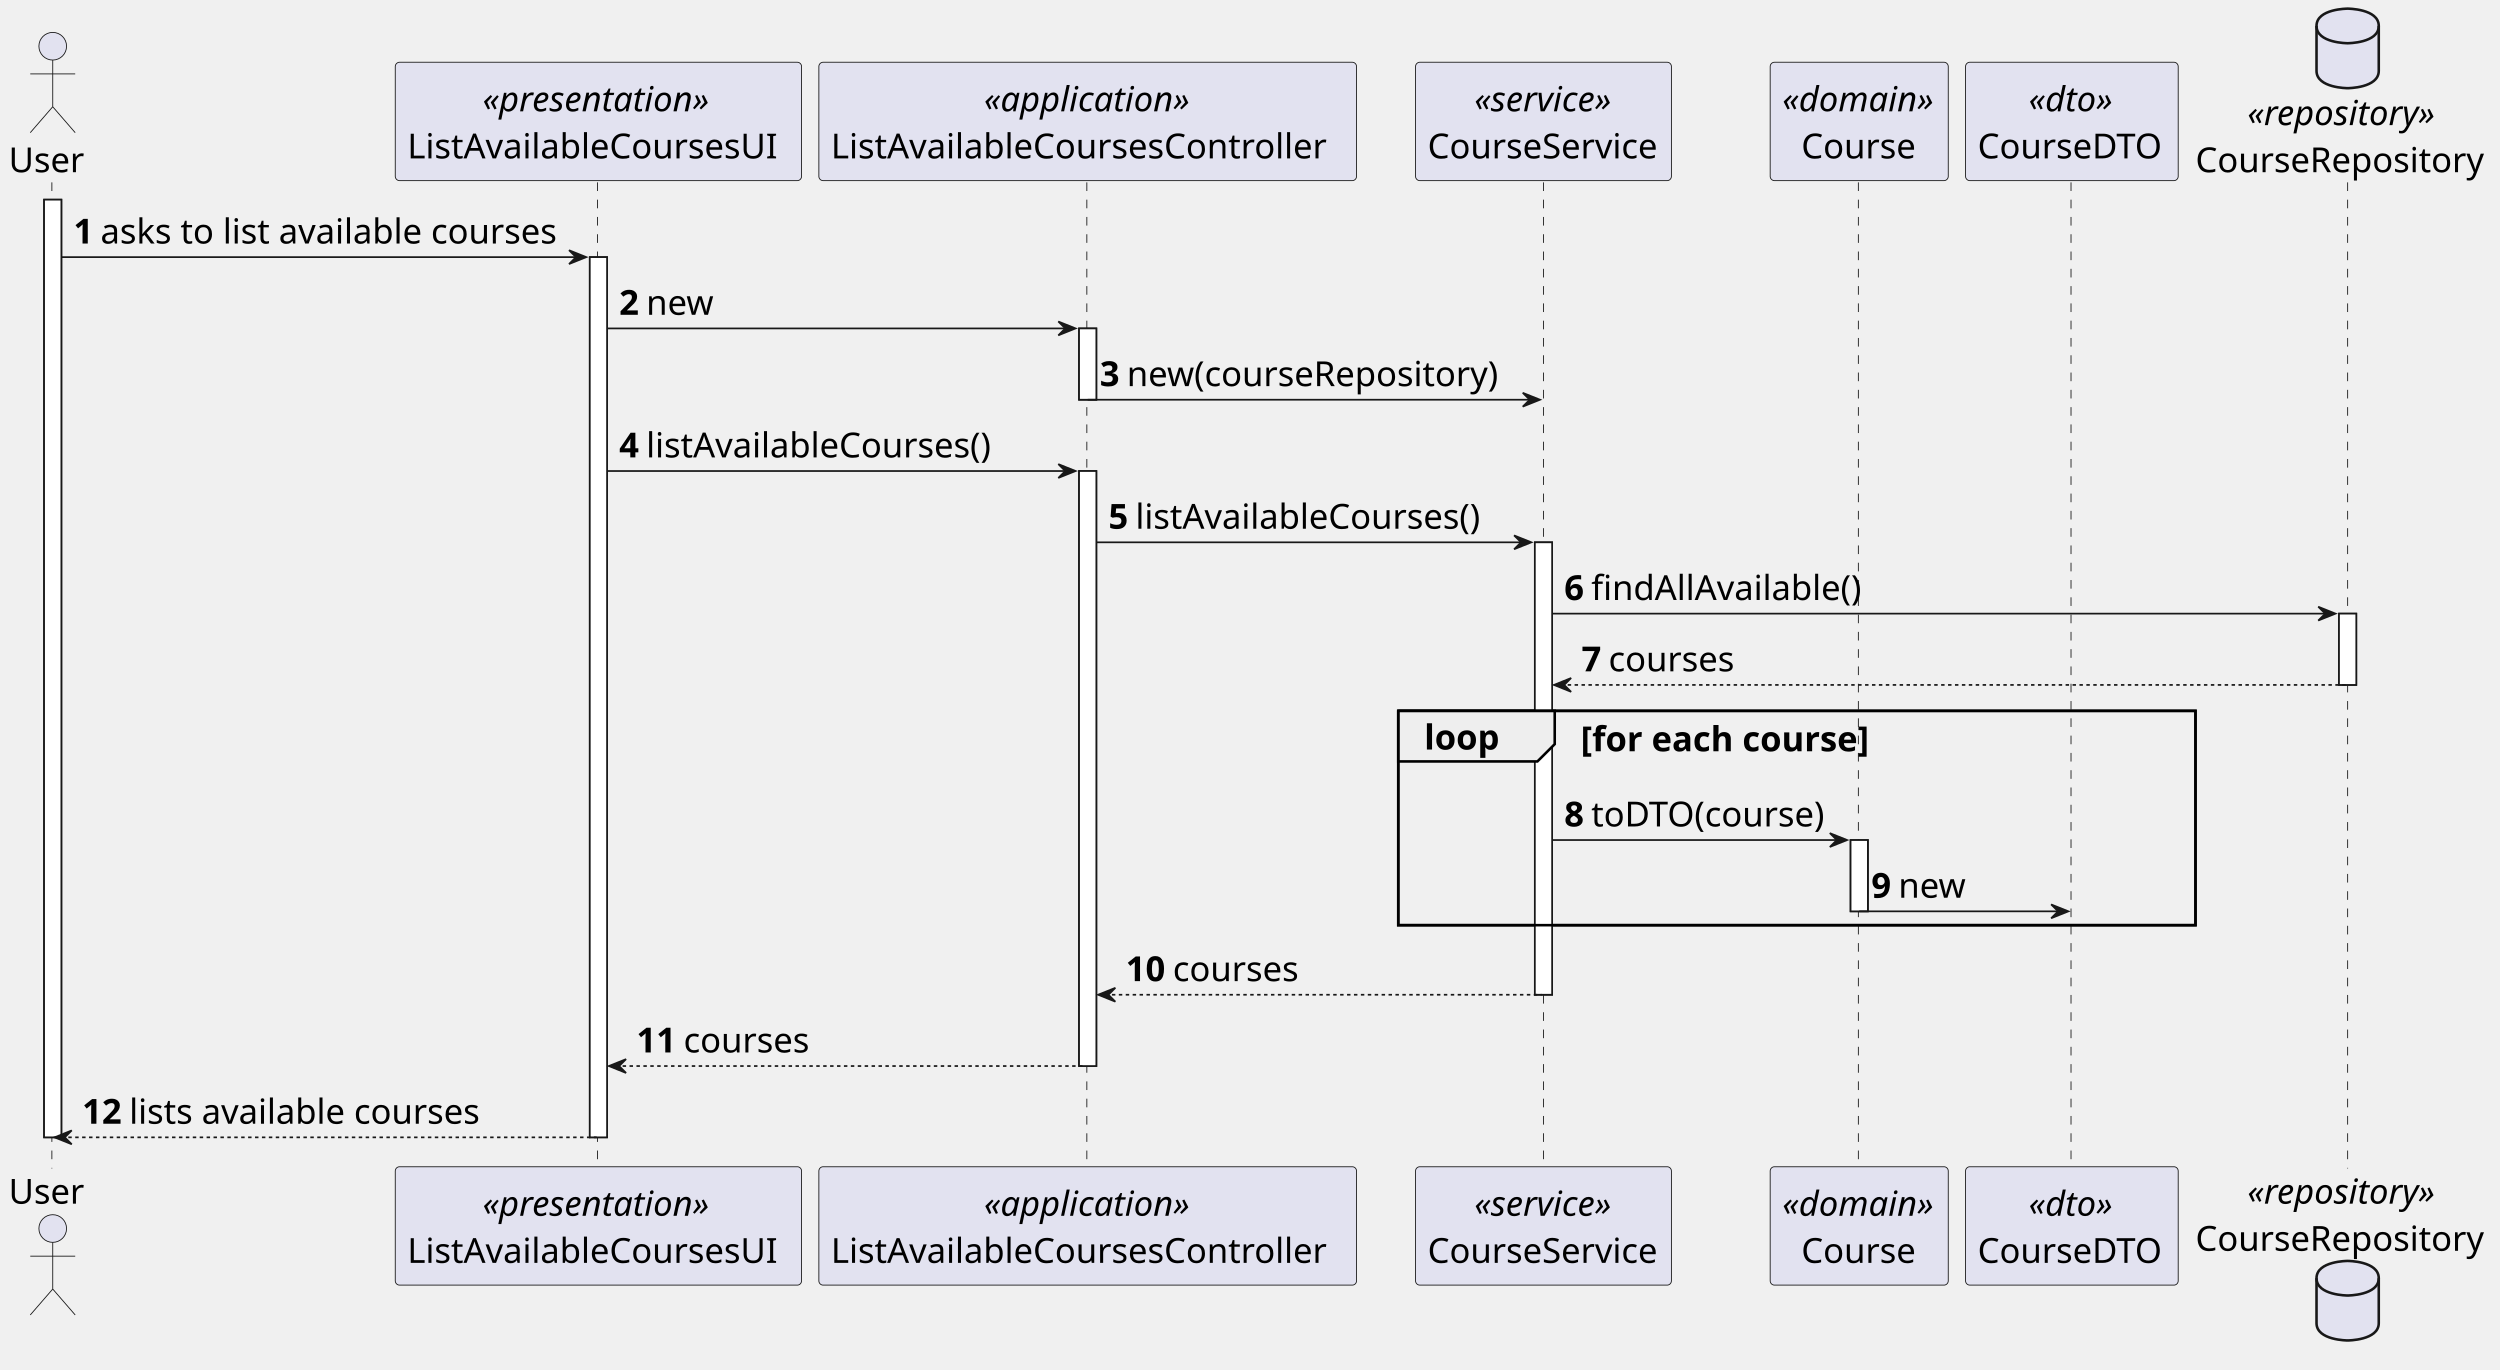
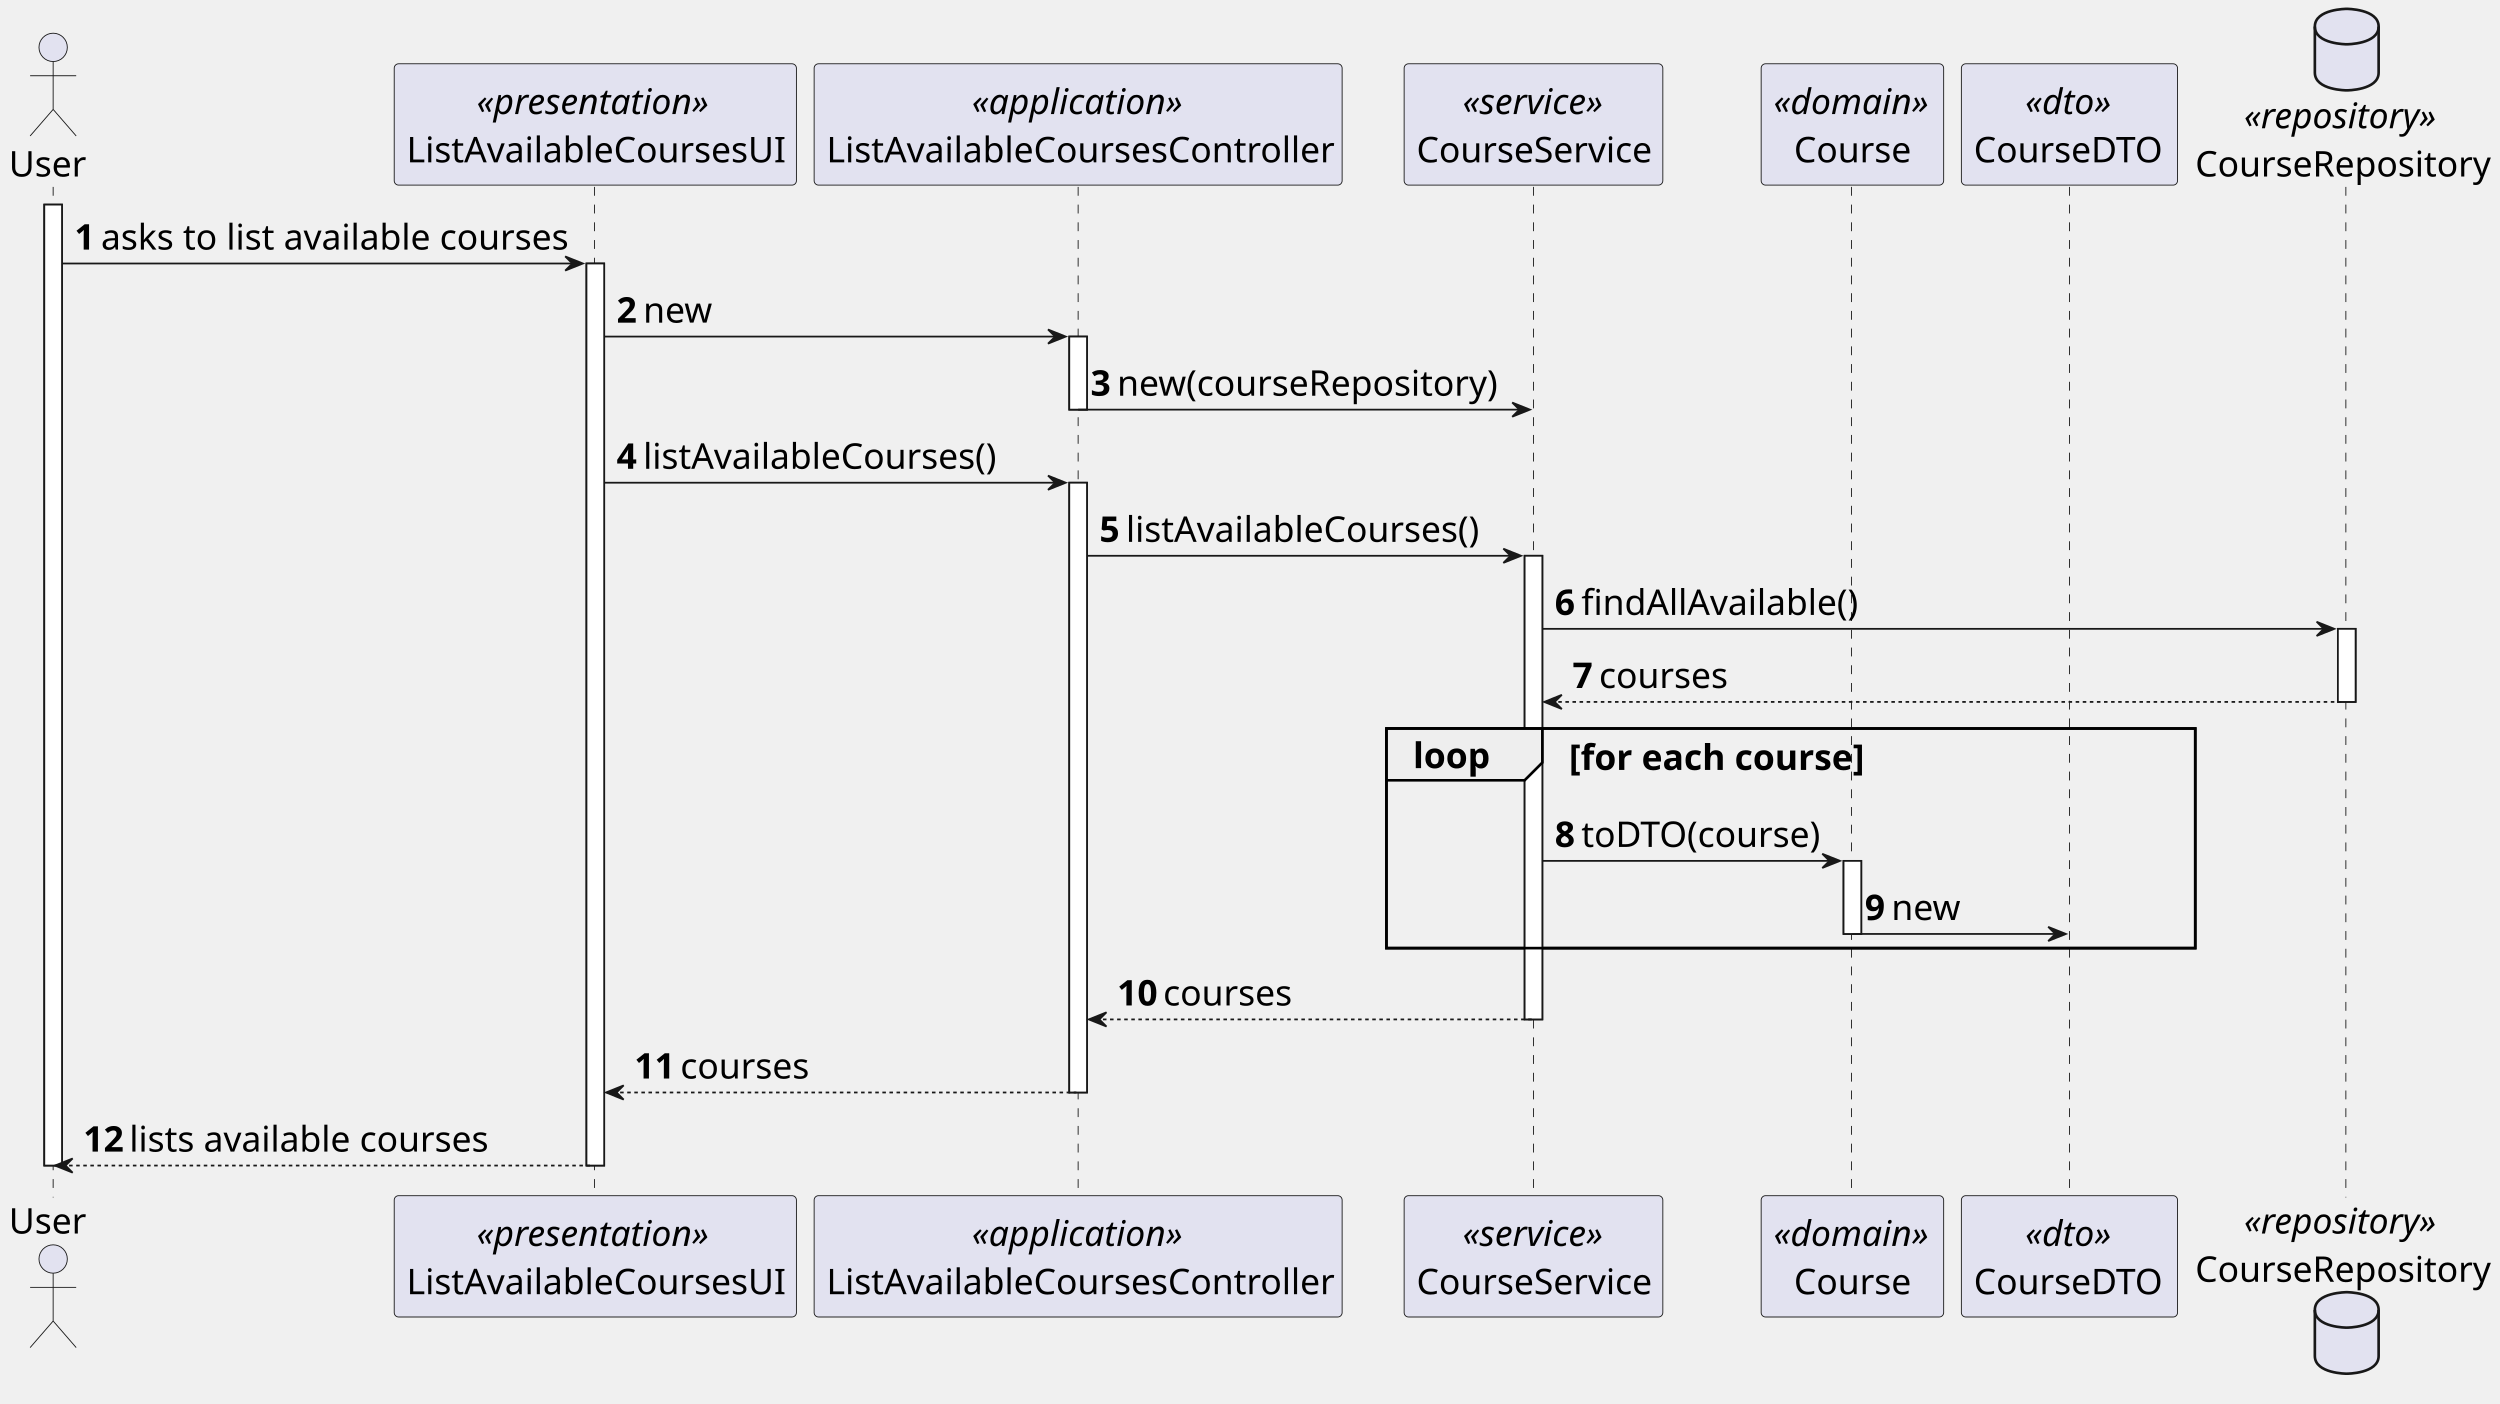
- <svg xmlns="http://www.w3.org/2000/svg" contentStyleType="text/css" height="792px" preserveAspectRatio="none" style="width:1446px;height:792px;background:#FFFFFF;" version="1.1" viewBox="0 0 1446 792" width="1446px" zoomAndPan="magnify">
+ <svg xmlns="http://www.w3.org/2000/svg" contentStyleType="text/css" height="792px" preserveAspectRatio="none" style="width:1411px;height:792px;background:#FFFFFF;" version="1.1" viewBox="0 0 1411 792" width="1411px" zoomAndPan="magnify">
  <defs />
  <g>
-     <rect fill="#FFFFFF" height="542.36" style="stroke:#181818;stroke-width:1.0;" width="10" x="25.5" y="115.48" />
-     <rect fill="#FFFFFF" height="509.12" style="stroke:#181818;stroke-width:1.0;" width="10" x="341.125" y="148.72" />
-     <rect fill="#FFFFFF" height="41.24" style="stroke:#181818;stroke-width:1.0;" width="10" x="624.125" y="189.96" />
-     <rect fill="#FFFFFF" height="344.16" style="stroke:#181818;stroke-width:1.0;" width="10" x="624.125" y="272.44" />
-     <rect fill="#FFFFFF" height="261.68" style="stroke:#181818;stroke-width:1.0;" width="10" x="887.75" y="313.68" />
-     <rect fill="#FFFFFF" height="41.24" style="stroke:#181818;stroke-width:1.0;" width="10" x="1070.375" y="485.88" />
-     <rect fill="#FFFFFF" height="41.24" style="stroke:#181818;stroke-width:1.0;" width="10" x="1352.875" y="354.92" />
-     <rect fill="none" height="123.96" style="stroke:#000000;stroke-width:1.5;" width="461.125" x="808.75" y="411.16" />
+     <rect fill="#FFFFFF" height="542.36" style="stroke:#181818;stroke-width:1.0;" width="10" x="25" y="115.48" />
+     <rect fill="#FFFFFF" height="509.12" style="stroke:#181818;stroke-width:1.0;" width="10" x="331" y="148.72" />
+     <rect fill="#FFFFFF" height="41.24" style="stroke:#181818;stroke-width:1.0;" width="10" x="603.5" y="189.96" />
+     <rect fill="#FFFFFF" height="344.16" style="stroke:#181818;stroke-width:1.0;" width="10" x="603.5" y="272.44" />
+     <rect fill="#FFFFFF" height="261.68" style="stroke:#181818;stroke-width:1.0;" width="10" x="860.5" y="313.68" />
+     <rect fill="#FFFFFF" height="41.24" style="stroke:#181818;stroke-width:1.0;" width="10" x="1040.5" y="485.88" />
+     <rect fill="#FFFFFF" height="41.24" style="stroke:#181818;stroke-width:1.0;" width="10" x="1319.5" y="354.92" />
+     <rect fill="none" height="123.96" style="stroke:#000000;stroke-width:1.5;" width="456.5" x="782.5" y="411.16" />
    <line style="stroke:#181818;stroke-width:0.5;stroke-dasharray:5.0,5.0;" x1="30" x2="30" y1="105.48" y2="675.84" />
-     <line style="stroke:#181818;stroke-width:0.5;stroke-dasharray:5.0,5.0;" x1="345.625" x2="345.625" y1="105.48" y2="675.84" />
-     <line style="stroke:#181818;stroke-width:0.5;stroke-dasharray:5.0,5.0;" x1="628.625" x2="628.625" y1="105.48" y2="675.84" />
-     <line style="stroke:#181818;stroke-width:0.5;stroke-dasharray:5.0,5.0;" x1="892.75" x2="892.75" y1="105.48" y2="675.84" />
-     <line style="stroke:#181818;stroke-width:0.5;stroke-dasharray:5.0,5.0;" x1="1074.875" x2="1074.875" y1="105.48" y2="675.84" />
-     <line style="stroke:#181818;stroke-width:0.5;stroke-dasharray:5.0,5.0;" x1="1197.875" x2="1197.875" y1="105.48" y2="675.84" />
-     <line style="stroke:#181818;stroke-width:0.5;stroke-dasharray:5.0,5.0;" x1="1357.875" x2="1357.875" y1="105.48" y2="675.84" />
-     <text fill="#000000" font-family="sans-serif" font-size="20" lengthAdjust="spacing" textLength="45" x="5" y="99.62">User</text>
-     <ellipse cx="30.5" cy="26.74" fill="#E2E2F0" rx="8" ry="8" style="stroke:#181818;stroke-width:0.5;" />
-     <path d="M30.5,34.74 L30.5,61.74 M17.5,42.74 L43.5,42.74 M30.5,61.74 L17.5,76.74 M30.5,61.74 L43.5,76.74 " fill="none" style="stroke:#181818;stroke-width:0.5;" />
-     <text fill="#000000" font-family="sans-serif" font-size="20" lengthAdjust="spacing" textLength="45" x="5" y="696.22">User</text>
-     <ellipse cx="30.5" cy="710.58" fill="#E2E2F0" rx="8" ry="8" style="stroke:#181818;stroke-width:0.5;" />
-     <path d="M30.5,718.58 L30.5,745.58 M17.5,726.58 L43.5,726.58 M30.5,745.58 L17.5,760.58 M30.5,745.58 L43.5,760.58 " fill="none" style="stroke:#181818;stroke-width:0.5;" />
-     <rect fill="#E2E2F0" height="68.48" rx="2.5" ry="2.5" style="stroke:#181818;stroke-width:0.5;" width="235" x="228.625" y="36" />
-     <text fill="#000000" font-family="sans-serif" font-size="20" font-style="italic" lengthAdjust="spacing" textLength="134" x="279.125" y="64.38">«presentation»</text>
-     <text fill="#000000" font-family="sans-serif" font-size="20" lengthAdjust="spacing" textLength="221" x="235.625" y="91.62">ListAvailableCoursesUI</text>
-     <rect fill="#E2E2F0" height="68.48" rx="2.5" ry="2.5" style="stroke:#181818;stroke-width:0.5;" width="235" x="228.625" y="674.84" />
-     <text fill="#000000" font-family="sans-serif" font-size="20" font-style="italic" lengthAdjust="spacing" textLength="134" x="279.125" y="703.22">«presentation»</text>
-     <text fill="#000000" font-family="sans-serif" font-size="20" lengthAdjust="spacing" textLength="221" x="235.625" y="730.46">ListAvailableCoursesUI</text>
-     <rect fill="#E2E2F0" height="68.48" rx="2.5" ry="2.5" style="stroke:#181818;stroke-width:0.5;" width="311" x="473.625" y="36" />
-     <text fill="#000000" font-family="sans-serif" font-size="20" font-style="italic" lengthAdjust="spacing" textLength="120" x="569.125" y="64.38">«application»</text>
-     <text fill="#000000" font-family="sans-serif" font-size="20" lengthAdjust="spacing" textLength="297" x="480.625" y="91.62">ListAvailableCoursesController</text>
-     <rect fill="#E2E2F0" height="68.48" rx="2.5" ry="2.5" style="stroke:#181818;stroke-width:0.5;" width="311" x="473.625" y="674.84" />
-     <text fill="#000000" font-family="sans-serif" font-size="20" font-style="italic" lengthAdjust="spacing" textLength="120" x="569.125" y="703.22">«application»</text>
-     <text fill="#000000" font-family="sans-serif" font-size="20" lengthAdjust="spacing" textLength="297" x="480.625" y="730.46">ListAvailableCoursesController</text>
-     <rect fill="#E2E2F0" height="68.48" rx="2.5" ry="2.5" style="stroke:#181818;stroke-width:0.5;" width="148" x="818.75" y="36" />
-     <text fill="#000000" font-family="sans-serif" font-size="20" font-style="italic" lengthAdjust="spacing" textLength="80" x="852.75" y="64.38">«service»</text>
-     <text fill="#000000" font-family="sans-serif" font-size="20" lengthAdjust="spacing" textLength="134" x="825.75" y="91.62">CourseService</text>
-     <rect fill="#E2E2F0" height="68.48" rx="2.5" ry="2.5" style="stroke:#181818;stroke-width:0.5;" width="148" x="818.75" y="674.84" />
-     <text fill="#000000" font-family="sans-serif" font-size="20" font-style="italic" lengthAdjust="spacing" textLength="80" x="852.75" y="703.22">«service»</text>
-     <text fill="#000000" font-family="sans-serif" font-size="20" lengthAdjust="spacing" textLength="134" x="825.75" y="730.46">CourseService</text>
-     <rect fill="#E2E2F0" height="68.48" rx="2.5" ry="2.5" style="stroke:#181818;stroke-width:0.5;" width="103" x="1023.875" y="36" />
-     <text fill="#000000" font-family="sans-serif" font-size="20" font-style="italic" lengthAdjust="spacing" textLength="89" x="1030.875" y="64.38">«domain»</text>
-     <text fill="#000000" font-family="sans-serif" font-size="20" lengthAdjust="spacing" textLength="67" x="1041.875" y="91.62">Course</text>
-     <rect fill="#E2E2F0" height="68.48" rx="2.5" ry="2.5" style="stroke:#181818;stroke-width:0.5;" width="103" x="1023.875" y="674.84" />
-     <text fill="#000000" font-family="sans-serif" font-size="20" font-style="italic" lengthAdjust="spacing" textLength="89" x="1030.875" y="703.22">«domain»</text>
-     <text fill="#000000" font-family="sans-serif" font-size="20" lengthAdjust="spacing" textLength="67" x="1041.875" y="730.46">Course</text>
-     <rect fill="#E2E2F0" height="68.48" rx="2.5" ry="2.5" style="stroke:#181818;stroke-width:0.5;" width="123" x="1136.875" y="36" />
-     <text fill="#000000" font-family="sans-serif" font-size="20" font-style="italic" lengthAdjust="spacing" textLength="50" x="1173.375" y="64.38">«dto»</text>
-     <text fill="#000000" font-family="sans-serif" font-size="20" lengthAdjust="spacing" textLength="109" x="1143.875" y="91.62">CourseDTO</text>
-     <rect fill="#E2E2F0" height="68.48" rx="2.5" ry="2.5" style="stroke:#181818;stroke-width:0.5;" width="123" x="1136.875" y="674.84" />
-     <text fill="#000000" font-family="sans-serif" font-size="20" font-style="italic" lengthAdjust="spacing" textLength="50" x="1173.375" y="703.22">«dto»</text>
-     <text fill="#000000" font-family="sans-serif" font-size="20" lengthAdjust="spacing" textLength="109" x="1143.875" y="730.46">CourseDTO</text>
-     <text fill="#000000" font-family="sans-serif" font-size="20" font-style="italic" lengthAdjust="spacing" textLength="110" x="1299.875" y="72.38">«repository»</text>
-     <text fill="#000000" font-family="sans-serif" font-size="20" lengthAdjust="spacing" textLength="170" x="1269.875" y="99.62">CourseRepository</text>
-     <path d="M1339.875,15 C1339.875,5 1357.875,5 1357.875,5 C1357.875,5 1375.875,5 1375.875,15 L1375.875,41 C1375.875,51 1357.875,51 1357.875,51 C1357.875,51 1339.875,51 1339.875,41 L1339.875,15 " fill="#E2E2F0" style="stroke:#181818;stroke-width:1.5;" />
-     <path d="M1339.875,15 C1339.875,25 1357.875,25 1357.875,25 C1357.875,25 1375.875,25 1375.875,15 " fill="none" style="stroke:#181818;stroke-width:1.5;" />
-     <text fill="#000000" font-family="sans-serif" font-size="20" font-style="italic" lengthAdjust="spacing" textLength="110" x="1299.875" y="696.22">«repository»</text>
-     <text fill="#000000" font-family="sans-serif" font-size="20" lengthAdjust="spacing" textLength="170" x="1269.875" y="723.46">CourseRepository</text>
-     <path d="M1339.875,739.319 C1339.875,729.319 1357.875,729.319 1357.875,729.319 C1357.875,729.319 1375.875,729.319 1375.875,739.319 L1375.875,765.319 C1375.875,775.319 1357.875,775.319 1357.875,775.319 C1357.875,775.319 1339.875,775.319 1339.875,765.319 L1339.875,739.319 " fill="#E2E2F0" style="stroke:#181818;stroke-width:1.5;" />
-     <path d="M1339.875,739.319 C1339.875,749.319 1357.875,749.319 1357.875,749.319 C1357.875,749.319 1375.875,749.319 1375.875,739.319 " fill="none" style="stroke:#181818;stroke-width:1.5;" />
-     <rect fill="#FFFFFF" height="542.36" style="stroke:#181818;stroke-width:1.0;" width="10" x="25.5" y="115.48" />
-     <rect fill="#FFFFFF" height="509.12" style="stroke:#181818;stroke-width:1.0;" width="10" x="341.125" y="148.72" />
-     <rect fill="#FFFFFF" height="41.24" style="stroke:#181818;stroke-width:1.0;" width="10" x="624.125" y="189.96" />
-     <rect fill="#FFFFFF" height="344.16" style="stroke:#181818;stroke-width:1.0;" width="10" x="624.125" y="272.44" />
-     <rect fill="#FFFFFF" height="261.68" style="stroke:#181818;stroke-width:1.0;" width="10" x="887.75" y="313.68" />
-     <rect fill="#FFFFFF" height="41.24" style="stroke:#181818;stroke-width:1.0;" width="10" x="1070.375" y="485.88" />
-     <rect fill="#FFFFFF" height="41.24" style="stroke:#181818;stroke-width:1.0;" width="10" x="1352.875" y="354.92" />
-     <polygon fill="#181818" points="329.125,144.72,339.125,148.72,329.125,152.72,333.125,148.72" style="stroke:#181818;stroke-width:1.0;" />
-     <line style="stroke:#181818;stroke-width:1.0;" x1="35.5" x2="335.125" y1="148.72" y2="148.72" />
-     <text fill="#000000" font-family="sans-serif" font-size="20" font-weight="bold" lengthAdjust="spacing" textLength="11.625" x="42.5" y="140.86">1</text>
-     <text fill="#000000" font-family="sans-serif" font-size="20" lengthAdjust="spacing" textLength="271" x="58.125" y="140.86">asks to list available courses</text>
-     <polygon fill="#181818" points="612.125,185.96,622.125,189.96,612.125,193.96,616.125,189.96" style="stroke:#181818;stroke-width:1.0;" />
-     <line style="stroke:#181818;stroke-width:1.0;" x1="351.125" x2="618.125" y1="189.96" y2="189.96" />
-     <text fill="#000000" font-family="sans-serif" font-size="20" font-weight="bold" lengthAdjust="spacing" textLength="11.625" x="358.125" y="182.1">2</text>
-     <text fill="#000000" font-family="sans-serif" font-size="20" lengthAdjust="spacing" textLength="40" x="373.75" y="182.1">new</text>
-     <polygon fill="#181818" points="880.75,227.2,890.75,231.2,880.75,235.2,884.75,231.2" style="stroke:#181818;stroke-width:1.0;" />
-     <line style="stroke:#181818;stroke-width:1.0;" x1="629.125" x2="886.75" y1="231.2" y2="231.2" />
-     <text fill="#000000" font-family="sans-serif" font-size="20" font-weight="bold" lengthAdjust="spacing" textLength="11.625" x="636.125" y="223.34">3</text>
-     <text fill="#000000" font-family="sans-serif" font-size="20" lengthAdjust="spacing" textLength="219" x="651.75" y="223.34">new(courseRepository)</text>
-     <polygon fill="#181818" points="612.125,268.44,622.125,272.44,612.125,276.44,616.125,272.44" style="stroke:#181818;stroke-width:1.0;" />
-     <line style="stroke:#181818;stroke-width:1.0;" x1="351.125" x2="618.125" y1="272.44" y2="272.44" />
-     <text fill="#000000" font-family="sans-serif" font-size="20" font-weight="bold" lengthAdjust="spacing" textLength="11.625" x="358.125" y="264.58">4</text>
-     <text fill="#000000" font-family="sans-serif" font-size="20" lengthAdjust="spacing" textLength="206" x="373.75" y="264.58">listAvailableCourses()</text>
-     <polygon fill="#181818" points="875.75,309.68,885.75,313.68,875.75,317.68,879.75,313.68" style="stroke:#181818;stroke-width:1.0;" />
-     <line style="stroke:#181818;stroke-width:1.0;" x1="634.125" x2="881.75" y1="313.68" y2="313.68" />
-     <text fill="#000000" font-family="sans-serif" font-size="20" font-weight="bold" lengthAdjust="spacing" textLength="11.625" x="641.125" y="305.82">5</text>
-     <text fill="#000000" font-family="sans-serif" font-size="20" lengthAdjust="spacing" textLength="206" x="656.75" y="305.82">listAvailableCourses()</text>
-     <polygon fill="#181818" points="1340.875,350.92,1350.875,354.92,1340.875,358.92,1344.875,354.92" style="stroke:#181818;stroke-width:1.0;" />
-     <line style="stroke:#181818;stroke-width:1.0;" x1="897.75" x2="1346.875" y1="354.92" y2="354.92" />
-     <text fill="#000000" font-family="sans-serif" font-size="20" font-weight="bold" lengthAdjust="spacing" textLength="11.625" x="904.75" y="347.06">6</text>
-     <text fill="#000000" font-family="sans-serif" font-size="20" lengthAdjust="spacing" textLength="164" x="920.375" y="347.06">findAllAvailable()</text>
-     <polygon fill="#181818" points="908.75,392.16,898.75,396.16,908.75,400.16,904.75,396.16" style="stroke:#181818;stroke-width:1.0;" />
-     <line style="stroke:#181818;stroke-width:1.0;stroke-dasharray:2.0,2.0;" x1="902.75" x2="1356.875" y1="396.16" y2="396.16" />
-     <text fill="#000000" font-family="sans-serif" font-size="20" font-weight="bold" lengthAdjust="spacing" textLength="11.625" x="914.75" y="388.3">7</text>
-     <text fill="#000000" font-family="sans-serif" font-size="20" lengthAdjust="spacing" textLength="74" x="930.375" y="388.3">courses</text>
-     <path d="M808.75,411.16 L899.25,411.16 L899.25,430.4 L889.25,440.4 L808.75,440.4 L808.75,411.16 " fill="#EEEEEE" style="stroke:#000000;stroke-width:1.5;" />
-     <rect fill="none" height="123.96" style="stroke:#000000;stroke-width:1.5;" width="461.125" x="808.75" y="411.16" />
-     <text fill="#000000" font-family="sans-serif" font-size="20" font-weight="bold" lengthAdjust="spacing" textLength="45.5" x="823.75" y="433.54">loop</text>
-     <text fill="#000000" font-family="sans-serif" font-size="20" font-weight="bold" lengthAdjust="spacing" textLength="169.375" x="914.25" y="434.54">[for each course]</text>
-     <polygon fill="#181818" points="1058.375,481.88,1068.375,485.88,1058.375,489.88,1062.375,485.88" style="stroke:#181818;stroke-width:1.0;" />
-     <line style="stroke:#181818;stroke-width:1.0;" x1="897.75" x2="1064.375" y1="485.88" y2="485.88" />
-     <text fill="#000000" font-family="sans-serif" font-size="20" font-weight="bold" lengthAdjust="spacing" textLength="11.625" x="904.75" y="478.02">8</text>
-     <text fill="#000000" font-family="sans-serif" font-size="20" lengthAdjust="spacing" textLength="138" x="920.375" y="478.02">toDTO(course)</text>
-     <polygon fill="#181818" points="1186.375,523.12,1196.375,527.12,1186.375,531.12,1190.375,527.12" style="stroke:#181818;stroke-width:1.0;" />
-     <line style="stroke:#181818;stroke-width:1.0;" x1="1075.375" x2="1192.375" y1="527.12" y2="527.12" />
-     <text fill="#000000" font-family="sans-serif" font-size="20" font-weight="bold" lengthAdjust="spacing" textLength="11.625" x="1082.375" y="519.26">9</text>
-     <text fill="#000000" font-family="sans-serif" font-size="20" lengthAdjust="spacing" textLength="40" x="1098" y="519.26">new</text>
-     <polygon fill="#181818" points="645.125,571.36,635.125,575.36,645.125,579.36,641.125,575.36" style="stroke:#181818;stroke-width:1.0;" />
-     <line style="stroke:#181818;stroke-width:1.0;stroke-dasharray:2.0,2.0;" x1="639.125" x2="891.75" y1="575.36" y2="575.36" />
-     <text fill="#000000" font-family="sans-serif" font-size="20" font-weight="bold" lengthAdjust="spacing" textLength="23.25" x="651.125" y="567.5">10</text>
-     <text fill="#000000" font-family="sans-serif" font-size="20" lengthAdjust="spacing" textLength="74" x="678.375" y="567.5">courses</text>
-     <polygon fill="#181818" points="362.125,612.6,352.125,616.6,362.125,620.6,358.125,616.6" style="stroke:#181818;stroke-width:1.0;" />
-     <line style="stroke:#181818;stroke-width:1.0;stroke-dasharray:2.0,2.0;" x1="356.125" x2="628.125" y1="616.6" y2="616.6" />
-     <text fill="#000000" font-family="sans-serif" font-size="20" font-weight="bold" lengthAdjust="spacing" textLength="23.25" x="368.125" y="608.74">11</text>
-     <text fill="#000000" font-family="sans-serif" font-size="20" lengthAdjust="spacing" textLength="74" x="395.375" y="608.74">courses</text>
-     <polygon fill="#181818" points="41.5,653.84,31.5,657.84,41.5,661.84,37.5,657.84" style="stroke:#181818;stroke-width:1.0;" />
-     <line style="stroke:#181818;stroke-width:1.0;stroke-dasharray:2.0,2.0;" x1="35.5" x2="345.125" y1="657.84" y2="657.84" />
-     <text fill="#000000" font-family="sans-serif" font-size="20" font-weight="bold" lengthAdjust="spacing" textLength="23.25" x="47.5" y="649.98">12</text>
-     <text fill="#000000" font-family="sans-serif" font-size="20" lengthAdjust="spacing" textLength="209" x="74.75" y="649.98">lists available courses</text>
+     <line style="stroke:#181818;stroke-width:0.5;stroke-dasharray:5.0,5.0;" x1="335.5" x2="335.5" y1="105.48" y2="675.84" />
+     <line style="stroke:#181818;stroke-width:0.5;stroke-dasharray:5.0,5.0;" x1="608.5" x2="608.5" y1="105.48" y2="675.84" />
+     <line style="stroke:#181818;stroke-width:0.5;stroke-dasharray:5.0,5.0;" x1="865.5" x2="865.5" y1="105.48" y2="675.84" />
+     <line style="stroke:#181818;stroke-width:0.5;stroke-dasharray:5.0,5.0;" x1="1045" x2="1045" y1="105.48" y2="675.84" />
+     <line style="stroke:#181818;stroke-width:0.5;stroke-dasharray:5.0,5.0;" x1="1168" x2="1168" y1="105.48" y2="675.84" />
+     <line style="stroke:#181818;stroke-width:0.5;stroke-dasharray:5.0,5.0;" x1="1324" x2="1324" y1="105.48" y2="675.84" />
+     <text fill="#000000" font-family="sans-serif" font-size="20" lengthAdjust="spacing" textLength="44" x="5" y="99.62">User</text>
+     <ellipse cx="30" cy="26.74" fill="#E2E2F0" rx="8" ry="8" style="stroke:#181818;stroke-width:0.5;" />
+     <path d="M30,34.74 L30,61.74 M17,42.74 L43,42.74 M30,61.74 L17,76.74 M30,61.74 L43,76.74 " fill="none" style="stroke:#181818;stroke-width:0.5;" />
+     <text fill="#000000" font-family="sans-serif" font-size="20" lengthAdjust="spacing" textLength="44" x="5" y="696.22">User</text>
+     <ellipse cx="30" cy="710.58" fill="#E2E2F0" rx="8" ry="8" style="stroke:#181818;stroke-width:0.5;" />
+     <path d="M30,718.58 L30,745.58 M17,726.58 L43,726.58 M30,745.58 L17,760.58 M30,745.58 L43,760.58 " fill="none" style="stroke:#181818;stroke-width:0.5;" />
+     <rect fill="#E2E2F0" height="68.48" rx="2.5" ry="2.5" style="stroke:#181818;stroke-width:0.5;" width="227" x="222.5" y="36" />
+     <text fill="#000000" font-family="sans-serif" font-size="20" font-style="italic" lengthAdjust="spacing" textLength="134" x="269" y="64.38">«presentation»</text>
+     <text fill="#000000" font-family="sans-serif" font-size="20" lengthAdjust="spacing" textLength="213" x="229.5" y="91.62">ListAvailableCoursesUI</text>
+     <rect fill="#E2E2F0" height="68.48" rx="2.5" ry="2.5" style="stroke:#181818;stroke-width:0.5;" width="227" x="222.5" y="674.84" />
+     <text fill="#000000" font-family="sans-serif" font-size="20" font-style="italic" lengthAdjust="spacing" textLength="134" x="269" y="703.22">«presentation»</text>
+     <text fill="#000000" font-family="sans-serif" font-size="20" lengthAdjust="spacing" textLength="213" x="229.5" y="730.46">ListAvailableCoursesUI</text>
+     <rect fill="#E2E2F0" height="68.48" rx="2.5" ry="2.5" style="stroke:#181818;stroke-width:0.5;" width="298" x="459.5" y="36" />
+     <text fill="#000000" font-family="sans-serif" font-size="20" font-style="italic" lengthAdjust="spacing" textLength="120" x="548.5" y="64.38">«application»</text>
+     <text fill="#000000" font-family="sans-serif" font-size="20" lengthAdjust="spacing" textLength="284" x="466.5" y="91.62">ListAvailableCoursesController</text>
+     <rect fill="#E2E2F0" height="68.48" rx="2.5" ry="2.5" style="stroke:#181818;stroke-width:0.5;" width="298" x="459.5" y="674.84" />
+     <text fill="#000000" font-family="sans-serif" font-size="20" font-style="italic" lengthAdjust="spacing" textLength="120" x="548.5" y="703.22">«application»</text>
+     <text fill="#000000" font-family="sans-serif" font-size="20" lengthAdjust="spacing" textLength="284" x="466.5" y="730.46">ListAvailableCoursesController</text>
+     <rect fill="#E2E2F0" height="68.48" rx="2.5" ry="2.5" style="stroke:#181818;stroke-width:0.5;" width="146" x="792.5" y="36" />
+     <text fill="#000000" font-family="sans-serif" font-size="20" font-style="italic" lengthAdjust="spacing" textLength="80" x="825.5" y="64.38">«service»</text>
+     <text fill="#000000" font-family="sans-serif" font-size="20" lengthAdjust="spacing" textLength="132" x="799.5" y="91.62">CourseService</text>
+     <rect fill="#E2E2F0" height="68.48" rx="2.5" ry="2.5" style="stroke:#181818;stroke-width:0.5;" width="146" x="792.5" y="674.84" />
+     <text fill="#000000" font-family="sans-serif" font-size="20" font-style="italic" lengthAdjust="spacing" textLength="80" x="825.5" y="703.22">«service»</text>
+     <text fill="#000000" font-family="sans-serif" font-size="20" lengthAdjust="spacing" textLength="132" x="799.5" y="730.46">CourseService</text>
+     <rect fill="#E2E2F0" height="68.48" rx="2.5" ry="2.5" style="stroke:#181818;stroke-width:0.5;" width="103" x="994" y="36" />
+     <text fill="#000000" font-family="sans-serif" font-size="20" font-style="italic" lengthAdjust="spacing" textLength="89" x="1001" y="64.38">«domain»</text>
+     <text fill="#000000" font-family="sans-serif" font-size="20" lengthAdjust="spacing" textLength="66" x="1012.5" y="91.62">Course</text>
+     <rect fill="#E2E2F0" height="68.48" rx="2.5" ry="2.5" style="stroke:#181818;stroke-width:0.5;" width="103" x="994" y="674.84" />
+     <text fill="#000000" font-family="sans-serif" font-size="20" font-style="italic" lengthAdjust="spacing" textLength="89" x="1001" y="703.22">«domain»</text>
+     <text fill="#000000" font-family="sans-serif" font-size="20" lengthAdjust="spacing" textLength="66" x="1012.5" y="730.46">Course</text>
+     <rect fill="#E2E2F0" height="68.48" rx="2.5" ry="2.5" style="stroke:#181818;stroke-width:0.5;" width="122" x="1107" y="36" />
+     <text fill="#000000" font-family="sans-serif" font-size="20" font-style="italic" lengthAdjust="spacing" textLength="50" x="1143" y="64.38">«dto»</text>
+     <text fill="#000000" font-family="sans-serif" font-size="20" lengthAdjust="spacing" textLength="108" x="1114" y="91.62">CourseDTO</text>
+     <rect fill="#E2E2F0" height="68.48" rx="2.5" ry="2.5" style="stroke:#181818;stroke-width:0.5;" width="122" x="1107" y="674.84" />
+     <text fill="#000000" font-family="sans-serif" font-size="20" font-style="italic" lengthAdjust="spacing" textLength="50" x="1143" y="703.22">«dto»</text>
+     <text fill="#000000" font-family="sans-serif" font-size="20" lengthAdjust="spacing" textLength="108" x="1114" y="730.46">CourseDTO</text>
+     <text fill="#000000" font-family="sans-serif" font-size="20" font-style="italic" lengthAdjust="spacing" textLength="110" x="1266.5" y="72.38">«repository»</text>
+     <text fill="#000000" font-family="sans-serif" font-size="20" lengthAdjust="spacing" textLength="165" x="1239" y="99.62">CourseRepository</text>
+     <path d="M1306.5,15 C1306.5,5 1324.5,5 1324.5,5 C1324.5,5 1342.5,5 1342.5,15 L1342.5,41 C1342.5,51 1324.5,51 1324.5,51 C1324.5,51 1306.5,51 1306.5,41 L1306.5,15 " fill="#E2E2F0" style="stroke:#181818;stroke-width:1.5;" />
+     <path d="M1306.5,15 C1306.5,25 1324.5,25 1324.5,25 C1324.5,25 1342.5,25 1342.5,15 " fill="none" style="stroke:#181818;stroke-width:1.5;" />
+     <text fill="#000000" font-family="sans-serif" font-size="20" font-style="italic" lengthAdjust="spacing" textLength="110" x="1266.5" y="696.22">«repository»</text>
+     <text fill="#000000" font-family="sans-serif" font-size="20" lengthAdjust="spacing" textLength="165" x="1239" y="723.46">CourseRepository</text>
+     <path d="M1306.5,739.319 C1306.5,729.319 1324.5,729.319 1324.5,729.319 C1324.5,729.319 1342.5,729.319 1342.5,739.319 L1342.5,765.319 C1342.5,775.319 1324.5,775.319 1324.5,775.319 C1324.5,775.319 1306.5,775.319 1306.5,765.319 L1306.5,739.319 " fill="#E2E2F0" style="stroke:#181818;stroke-width:1.5;" />
+     <path d="M1306.5,739.319 C1306.5,749.319 1324.5,749.319 1324.5,749.319 C1324.5,749.319 1342.5,749.319 1342.5,739.319 " fill="none" style="stroke:#181818;stroke-width:1.5;" />
+     <rect fill="#FFFFFF" height="542.36" style="stroke:#181818;stroke-width:1.0;" width="10" x="25" y="115.48" />
+     <rect fill="#FFFFFF" height="509.12" style="stroke:#181818;stroke-width:1.0;" width="10" x="331" y="148.72" />
+     <rect fill="#FFFFFF" height="41.24" style="stroke:#181818;stroke-width:1.0;" width="10" x="603.5" y="189.96" />
+     <rect fill="#FFFFFF" height="344.16" style="stroke:#181818;stroke-width:1.0;" width="10" x="603.5" y="272.44" />
+     <rect fill="#FFFFFF" height="261.68" style="stroke:#181818;stroke-width:1.0;" width="10" x="860.5" y="313.68" />
+     <rect fill="#FFFFFF" height="41.24" style="stroke:#181818;stroke-width:1.0;" width="10" x="1040.5" y="485.88" />
+     <rect fill="#FFFFFF" height="41.24" style="stroke:#181818;stroke-width:1.0;" width="10" x="1319.5" y="354.92" />
+     <polygon fill="#181818" points="319,144.72,329,148.72,319,152.72,323,148.72" style="stroke:#181818;stroke-width:1.0;" />
+     <line style="stroke:#181818;stroke-width:1.0;" x1="35" x2="325" y1="148.72" y2="148.72" />
+     <text fill="#000000" font-family="sans-serif" font-size="20" font-weight="bold" lengthAdjust="spacing" textLength="11" x="42" y="140.86">1</text>
+     <text fill="#000000" font-family="sans-serif" font-size="20" lengthAdjust="spacing" textLength="262" x="57" y="140.86">asks to list available courses</text>
+     <polygon fill="#181818" points="591.5,185.96,601.5,189.96,591.5,193.96,595.5,189.96" style="stroke:#181818;stroke-width:1.0;" />
+     <line style="stroke:#181818;stroke-width:1.0;" x1="341" x2="597.5" y1="189.96" y2="189.96" />
+     <text fill="#000000" font-family="sans-serif" font-size="20" font-weight="bold" lengthAdjust="spacing" textLength="11" x="348" y="182.1">2</text>
+     <text fill="#000000" font-family="sans-serif" font-size="20" lengthAdjust="spacing" textLength="39" x="363" y="182.1">new</text>
+     <polygon fill="#181818" points="853.5,227.2,863.5,231.2,853.5,235.2,857.5,231.2" style="stroke:#181818;stroke-width:1.0;" />
+     <line style="stroke:#181818;stroke-width:1.0;" x1="608.5" x2="859.5" y1="231.2" y2="231.2" />
+     <text fill="#000000" font-family="sans-serif" font-size="20" font-weight="bold" lengthAdjust="spacing" textLength="11" x="615.5" y="223.34">3</text>
+     <text fill="#000000" font-family="sans-serif" font-size="20" lengthAdjust="spacing" textLength="213" x="630.5" y="223.34">new(courseRepository)</text>
+     <polygon fill="#181818" points="591.5,268.44,601.5,272.44,591.5,276.44,595.5,272.44" style="stroke:#181818;stroke-width:1.0;" />
+     <line style="stroke:#181818;stroke-width:1.0;" x1="341" x2="597.5" y1="272.44" y2="272.44" />
+     <text fill="#000000" font-family="sans-serif" font-size="20" font-weight="bold" lengthAdjust="spacing" textLength="11" x="348" y="264.58">4</text>
+     <text fill="#000000" font-family="sans-serif" font-size="20" lengthAdjust="spacing" textLength="198" x="363" y="264.58">listAvailableCourses()</text>
+     <polygon fill="#181818" points="848.5,309.68,858.5,313.68,848.5,317.68,852.5,313.68" style="stroke:#181818;stroke-width:1.0;" />
+     <line style="stroke:#181818;stroke-width:1.0;" x1="613.5" x2="854.5" y1="313.68" y2="313.68" />
+     <text fill="#000000" font-family="sans-serif" font-size="20" font-weight="bold" lengthAdjust="spacing" textLength="11" x="620.5" y="305.82">5</text>
+     <text fill="#000000" font-family="sans-serif" font-size="20" lengthAdjust="spacing" textLength="198" x="635.5" y="305.82">listAvailableCourses()</text>
+     <polygon fill="#181818" points="1307.5,350.92,1317.5,354.92,1307.5,358.92,1311.5,354.92" style="stroke:#181818;stroke-width:1.0;" />
+     <line style="stroke:#181818;stroke-width:1.0;" x1="870.5" x2="1313.5" y1="354.92" y2="354.92" />
+     <text fill="#000000" font-family="sans-serif" font-size="20" font-weight="bold" lengthAdjust="spacing" textLength="11" x="877.5" y="347.06">6</text>
+     <text fill="#000000" font-family="sans-serif" font-size="20" lengthAdjust="spacing" textLength="154" x="892.5" y="347.06">findAllAvailable()</text>
+     <polygon fill="#181818" points="881.5,392.16,871.5,396.16,881.5,400.16,877.5,396.16" style="stroke:#181818;stroke-width:1.0;" />
+     <line style="stroke:#181818;stroke-width:1.0;stroke-dasharray:2.0,2.0;" x1="875.5" x2="1323.5" y1="396.16" y2="396.16" />
+     <text fill="#000000" font-family="sans-serif" font-size="20" font-weight="bold" lengthAdjust="spacing" textLength="11" x="887.5" y="388.3">7</text>
+     <text fill="#000000" font-family="sans-serif" font-size="20" lengthAdjust="spacing" textLength="73" x="902.5" y="388.3">courses</text>
+     <path d="M782.5,411.16 L870.5,411.16 L870.5,430.4 L860.5,440.4 L782.5,440.4 L782.5,411.16 " fill="#EEEEEE" style="stroke:#000000;stroke-width:1.5;" />
+     <rect fill="none" height="123.96" style="stroke:#000000;stroke-width:1.5;" width="456.5" x="782.5" y="411.16" />
+     <text fill="#000000" font-family="sans-serif" font-size="20" font-weight="bold" lengthAdjust="spacing" textLength="43" x="797.5" y="433.54">loop</text>
+     <text fill="#000000" font-family="sans-serif" font-size="20" font-weight="bold" lengthAdjust="spacing" textLength="166" x="885.5" y="434.54">[for each course]</text>
+     <polygon fill="#181818" points="1028.5,481.88,1038.5,485.88,1028.5,489.88,1032.5,485.88" style="stroke:#181818;stroke-width:1.0;" />
+     <line style="stroke:#181818;stroke-width:1.0;" x1="870.5" x2="1034.5" y1="485.88" y2="485.88" />
+     <text fill="#000000" font-family="sans-serif" font-size="20" font-weight="bold" lengthAdjust="spacing" textLength="11" x="877.5" y="478.02">8</text>
+     <text fill="#000000" font-family="sans-serif" font-size="20" lengthAdjust="spacing" textLength="136" x="892.5" y="478.02">toDTO(course)</text>
+     <polygon fill="#181818" points="1156,523.12,1166,527.12,1156,531.12,1160,527.12" style="stroke:#181818;stroke-width:1.0;" />
+     <line style="stroke:#181818;stroke-width:1.0;" x1="1045.5" x2="1162" y1="527.12" y2="527.12" />
+     <text fill="#000000" font-family="sans-serif" font-size="20" font-weight="bold" lengthAdjust="spacing" textLength="11" x="1052.5" y="519.26">9</text>
+     <text fill="#000000" font-family="sans-serif" font-size="20" lengthAdjust="spacing" textLength="39" x="1067.5" y="519.26">new</text>
+     <polygon fill="#181818" points="624.5,571.36,614.5,575.36,624.5,579.36,620.5,575.36" style="stroke:#181818;stroke-width:1.0;" />
+     <line style="stroke:#181818;stroke-width:1.0;stroke-dasharray:2.0,2.0;" x1="618.5" x2="864.5" y1="575.36" y2="575.36" />
+     <text fill="#000000" font-family="sans-serif" font-size="20" font-weight="bold" lengthAdjust="spacing" textLength="22" x="630.5" y="567.5">10</text>
+     <text fill="#000000" font-family="sans-serif" font-size="20" lengthAdjust="spacing" textLength="73" x="656.5" y="567.5">courses</text>
+     <polygon fill="#181818" points="352,612.6,342,616.6,352,620.6,348,616.6" style="stroke:#181818;stroke-width:1.0;" />
+     <line style="stroke:#181818;stroke-width:1.0;stroke-dasharray:2.0,2.0;" x1="346" x2="607.5" y1="616.6" y2="616.6" />
+     <text fill="#000000" font-family="sans-serif" font-size="20" font-weight="bold" lengthAdjust="spacing" textLength="22" x="358" y="608.74">11</text>
+     <text fill="#000000" font-family="sans-serif" font-size="20" lengthAdjust="spacing" textLength="73" x="384" y="608.74">courses</text>
+     <polygon fill="#181818" points="41,653.84,31,657.84,41,661.84,37,657.84" style="stroke:#181818;stroke-width:1.0;" />
+     <line style="stroke:#181818;stroke-width:1.0;stroke-dasharray:2.0,2.0;" x1="35" x2="335" y1="657.84" y2="657.84" />
+     <text fill="#000000" font-family="sans-serif" font-size="20" font-weight="bold" lengthAdjust="spacing" textLength="22" x="47" y="649.98">12</text>
+     <text fill="#000000" font-family="sans-serif" font-size="20" lengthAdjust="spacing" textLength="201" x="73" y="649.98">lists available courses</text>
  </g>
</svg>
